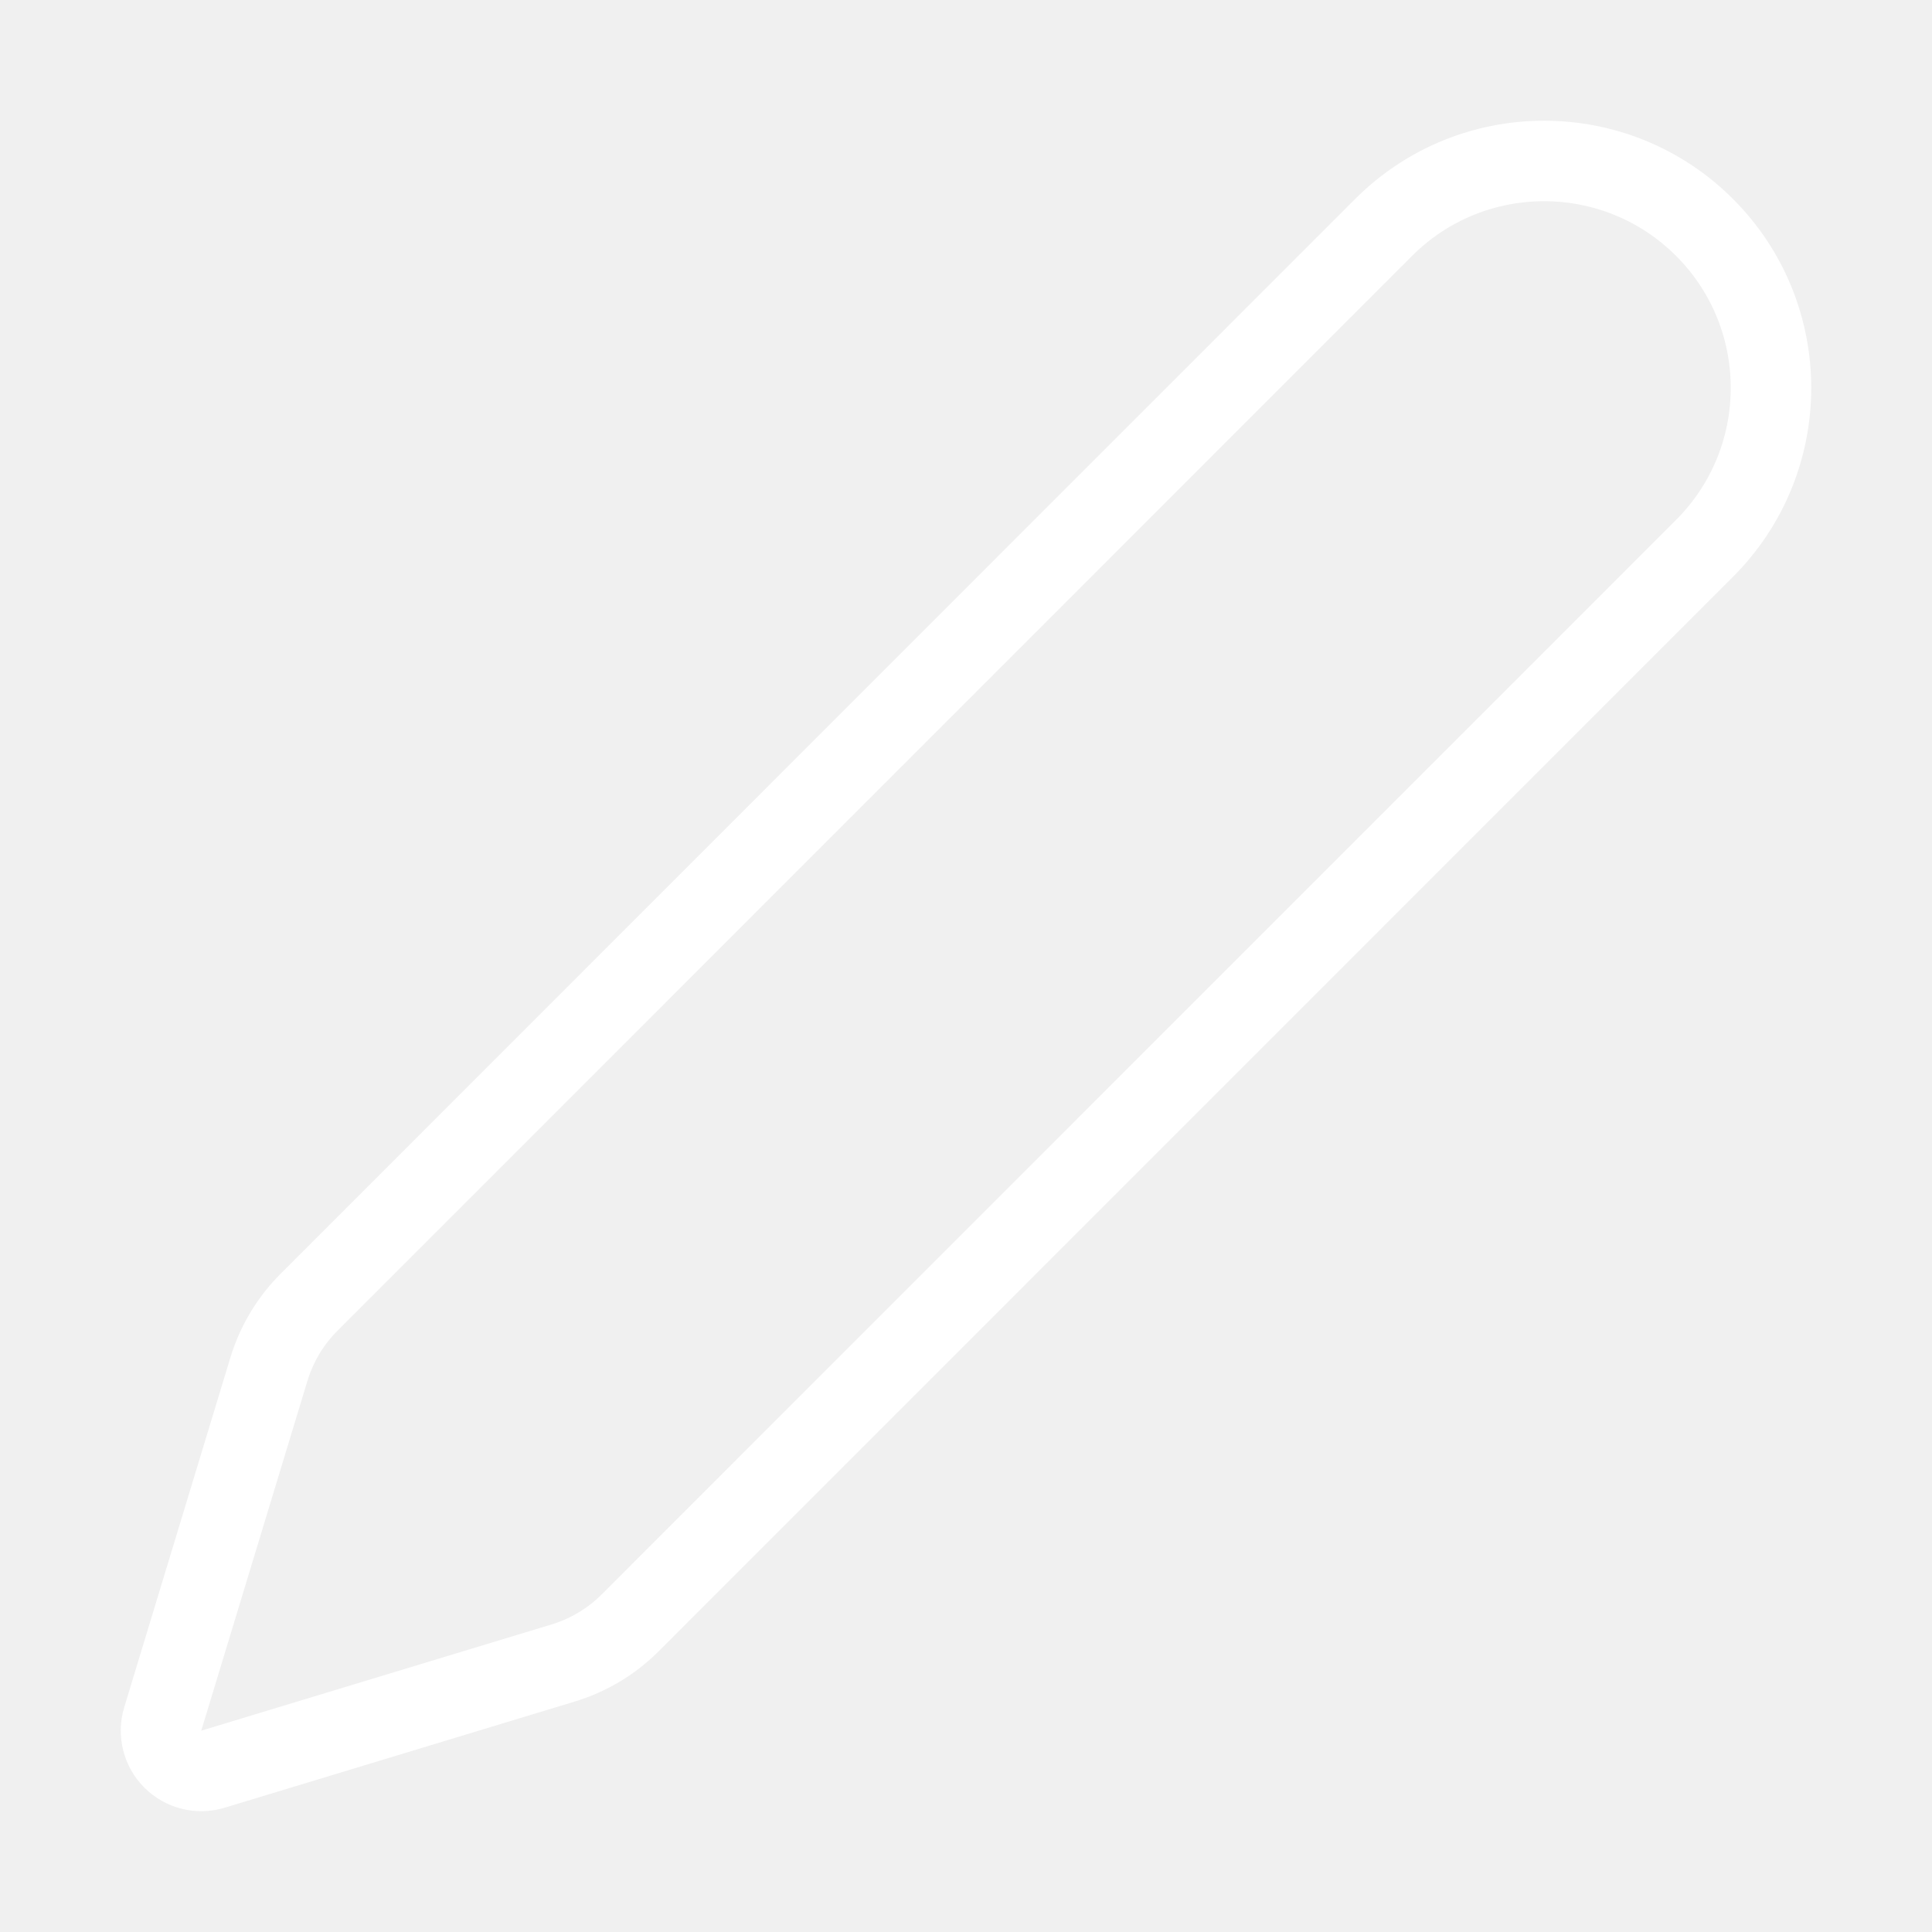
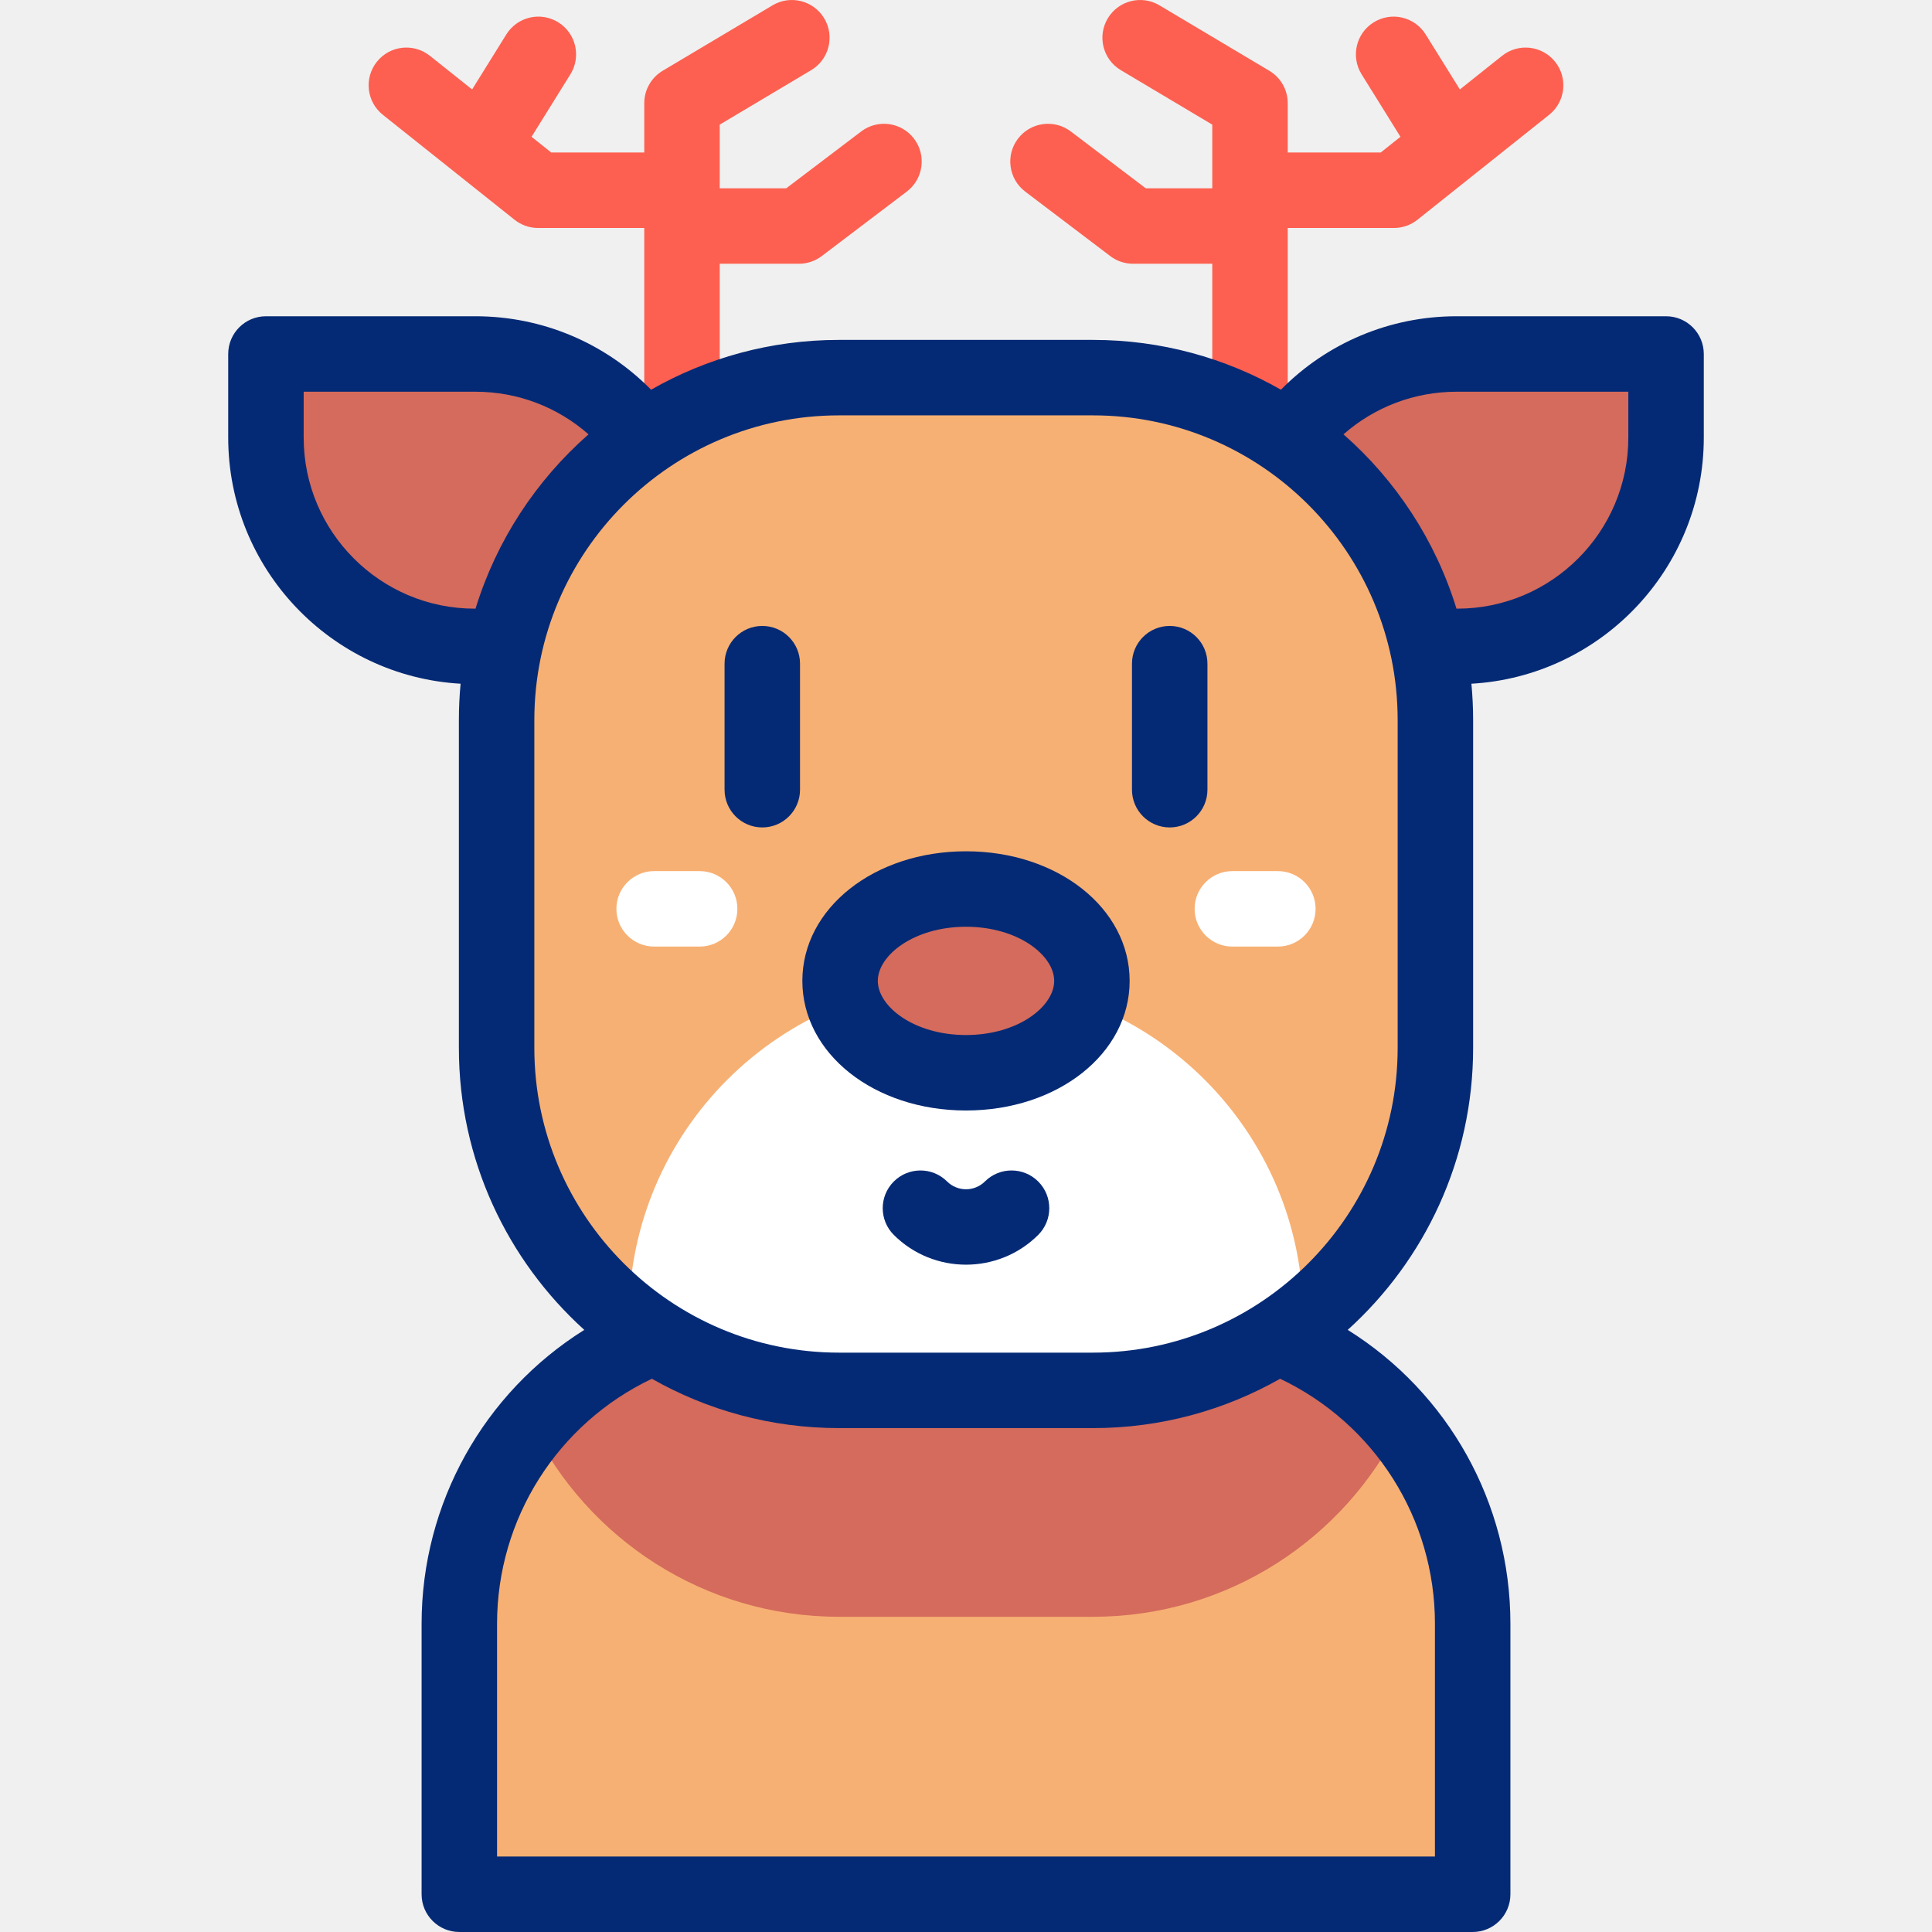
- <svg xmlns="http://www.w3.org/2000/svg" width="24" height="24" viewBox="0 0 24 24" fill="none" stroke="#fff" strokeWidth="2" stroke-linecap="round" stroke-linejoin="round" class="lucide lucide-pen h-5 w-auto">
-   <path d="M21.174 6.812a1 1 0 0 0-3.986-3.987L3.842 16.174a2 2 0 0 0-.5.83l-1.321 4.352a.5.5 0 0 0 .623.622l4.353-1.32a2 2 0 0 0 .83-.497z" />
+ <svg xmlns="http://www.w3.org/2000/svg" version="1.1" id="Layer_1" x="0px" y="0px" viewBox="0 0 512.002 512.002" style="enable-background:new 0 0 512.002 512.002;" xml:space="preserve">
+   <g>
+     <g>
+       <g>
+         <path style="fill:#D46B5C;" d="M386.185,171.302h-55.541v-22.151c0-30.563,24.776-55.339,55.339-55.339h55.541v22.151     C441.524,146.526,416.748,171.302,386.185,171.302z" />
+       </g>
+       <g>
+         <path style="fill:#D46B5C;" d="M125.816,171.302h55.541v-22.151c0-30.563-24.776-55.339-55.339-55.339H70.478v22.151     C70.478,146.526,95.254,171.302,125.816,171.302z" />
+       </g>
+       <g>
+         <path style="fill:#F7B073;" d="M390.276,502.002h-268.55v-71.681c0-45.21,36.65-81.859,81.859-81.859h104.831     c45.21,0,81.859,36.65,81.859,81.859V502.002z" />
+       </g>
+       <g>
+         <path style="fill:#D46B5C;" d="M308.417,348.462H203.585c-25.176,0-47.698,11.366-62.714,29.246     c14.783,30.065,45.716,50.757,81.481,50.757h67.297c35.766,0,66.699-20.692,81.481-50.757     C356.114,359.827,333.593,348.462,308.417,348.462z" />
+       </g>
+       <g>
+         <path style="fill:#F7B073;" d="M289.649,368.465h-67.297c-50.117,0-90.745-40.628-90.745-90.745v-86.898     c0-50.117,40.628-90.745,90.745-90.745h67.297c50.117,0,90.745,40.628,90.745,90.745v86.898     C380.394,327.837,339.766,368.465,289.649,368.465z" />
+       </g>
+       <g>
+         <path style="fill:#FFFFFF;" d="M345.336,348.993v0.369c-15.405,11.966-34.794,19.102-55.849,19.102h-66.973     c-21.055,0-40.443-7.137-55.849-19.102v-0.369c0-49.165,40.001-89.01,89.335-89.01S345.336,299.828,345.336,348.993z" />
+       </g>
+       <g>
+         <ellipse style="fill:#D46B5C;" cx="256.001" cy="259.948" rx="33.369" ry="24.346" />
+       </g>
+     </g>
+     <g>
+       <g>
+         <g>
+           <path style="fill:#FFFFFF;" d="M338.645,250.853h-12.058c-5.523,0-10-4.478-10-10s4.477-10,10-10h12.058c5.523,0,10,4.478,10,10      S344.168,250.853,338.645,250.853z" />
+         </g>
+         <g>
+           <path style="fill:#FFFFFF;" d="M185.414,250.853h-12.058c-5.523,0-10-4.478-10-10s4.477-10,10-10h12.058c5.523,0,10,4.478,10,10      S190.937,250.853,185.414,250.853z" />
+         </g>
+       </g>
+       <g>
+         <path style="fill:#FD6050;" d="M412.129,16.374c-3.442-4.32-9.733-5.03-14.053-1.59l-11.194,8.919L377.82,9.126     c-2.916-4.69-9.083-6.127-13.772-3.212c-4.69,2.916-6.129,9.082-3.213,13.772l10.299,16.566l-5.227,4.165h-24.643V27.343     c0-3.524-1.855-6.788-4.883-8.592L307.267,1.41c-4.744-2.824-10.883-1.27-13.708,3.475c-2.826,4.745-1.271,10.883,3.474,13.709     l24.232,14.434v16.87h-17.631l-19.858-15.06c-4.401-3.337-10.673-2.475-14.01,1.925c-3.337,4.401-2.476,10.674,1.925,14.011     l22.538,17.092c1.738,1.318,3.86,2.032,6.042,2.032h20.994v34.736c0,5.522,4.477,10,10,10s10-4.478,10-10V60.417h28.14     c2.264,0,4.461-0.769,6.232-2.179l34.903-27.812C414.86,26.984,415.571,20.693,412.129,16.374z" />
+         <path style="fill:#FD6050;" d="M228.225,34.838l-19.858,15.06h-17.631v-16.87l24.232-14.434c4.745-2.826,6.3-8.964,3.474-13.709     c-2.826-4.746-8.966-6.3-13.708-3.475l-29.115,17.342c-3.028,1.804-4.883,5.067-4.883,8.592v13.073h-24.643l-5.227-4.165     l10.299-16.566c2.916-4.69,1.478-10.856-3.213-13.772c-4.688-2.918-10.856-1.479-13.772,3.212l-9.063,14.577l-11.194-8.919     c-4.319-3.44-10.611-2.73-14.053,1.59c-3.442,4.319-2.73,10.61,1.589,14.053l34.903,27.812c1.771,1.41,3.968,2.179,6.232,2.179     h28.14v44.217c0,5.522,4.477,10,10,10s10-4.478,10-10V69.897h20.994c2.182,0,4.304-0.714,6.042-2.032l22.538-17.092     c4.401-3.337,5.263-9.609,1.925-14.011S232.624,31.5,228.225,34.838z" />
+       </g>
+       <g>
+         <path style="fill:#052A75;" d="M441.524,83.812h-55.541c-17.604,0-34.279,7.033-46.525,19.462     c-14.699-8.395-31.704-13.196-49.809-13.196h-67.297c-18.105,0-35.11,4.801-49.808,13.196     c-12.245-12.433-28.901-19.462-46.526-19.462H70.478c-5.523,0-10,4.478-10,10v22.151c0,34.769,27.297,63.281,61.586,65.232     c-0.302,3.169-0.456,6.38-0.456,9.626v86.898c0,29.605,12.836,56.268,33.236,74.717c-26.565,16.624-43.117,45.907-43.117,77.884     v71.681c0,5.522,4.477,10,10,10h268.55c5.523,0,10-4.478,10-10v-71.681c0-32.057-16.53-61.278-43.112-77.888     c20.396-18.448,33.23-45.109,33.23-74.712v-86.898c0-3.246-0.154-6.457-0.456-9.626c34.289-1.951,61.586-30.463,61.586-65.232     V93.812C451.524,88.29,447.047,83.812,441.524,83.812z M125.816,161.302c-25,0-45.338-20.339-45.338-45.339v-12.151h45.541     c11.14,0,21.724,4.048,29.946,11.293c-13.88,12.185-24.393,28.115-29.945,46.197H125.816z M380.276,430.321v61.681h-248.55     v-61.681c0-27.827,16.024-53.048,41.03-64.932c14.65,8.321,31.579,13.075,49.597,13.075h67.297     c18.018,0,34.947-4.755,49.597-13.075C364.273,377.272,380.276,402.423,380.276,430.321z M370.394,277.72     c0,44.522-36.222,80.744-80.745,80.744h-67.297c-44.523,0-80.745-36.222-80.745-80.744v-86.898     c0-44.522,36.222-80.744,80.745-80.744h67.297c44.523,0,80.745,36.222,80.745,80.744V277.72z M431.524,115.963     c0,25-20.339,45.339-45.338,45.339h-0.203c-5.552-18.081-16.065-34.012-29.944-46.196c8.224-7.243,18.818-11.294,29.946-11.294     h45.541V115.963z" />
+         <path style="fill:#052A75;" d="M202.016,165.881c-5.523,0-10,4.478-10,10v33.4c0,5.522,4.477,10,10,10s10-4.478,10-10v-33.4     C212.016,170.359,207.539,165.881,202.016,165.881z" />
+         <path style="fill:#052A75;" d="M309.986,165.881c-5.523,0-10,4.478-10,10v33.4c0,5.522,4.477,10,10,10s10-4.478,10-10v-33.4     C319.986,170.359,315.509,165.881,309.986,165.881z" />
+         <path style="fill:#052A75;" d="M256.001,225.601c-24.319,0-43.369,15.087-43.369,34.347c0,19.259,19.05,34.346,43.369,34.346     s43.369-15.087,43.369-34.346C299.369,240.688,280.32,225.601,256.001,225.601z M256.001,274.294     c-13.771,0-23.369-7.561-23.369-14.346c0-6.786,9.597-14.347,23.369-14.347c13.771,0,23.369,7.561,23.369,14.347     C279.369,266.733,269.772,274.294,256.001,274.294z" />
+         <path style="fill:#052A75;" d="M261.013,313.103c-2.764,2.754-7.26,2.754-10.023,0c-3.912-3.897-10.243-3.886-14.142,0.025     c-3.898,3.912-3.887,10.244,0.025,14.143c5.274,5.255,12.201,7.883,19.129,7.883c6.928,0,13.855-2.628,19.129-7.883     c3.912-3.898,3.923-10.23,0.025-14.143C271.256,309.215,264.925,309.206,261.013,313.103z" />
+       </g>
+     </g>
+   </g>
+   <g>
+ </g>
+   <g>
+ </g>
+   <g>
+ </g>
+   <g>
+ </g>
+   <g>
+ </g>
+   <g>
+ </g>
+   <g>
+ </g>
+   <g>
+ </g>
+   <g>
+ </g>
+   <g>
+ </g>
+   <g>
+ </g>
+   <g>
+ </g>
+   <g>
+ </g>
+   <g>
+ </g>
+   <g>
+ </g>
</svg>
